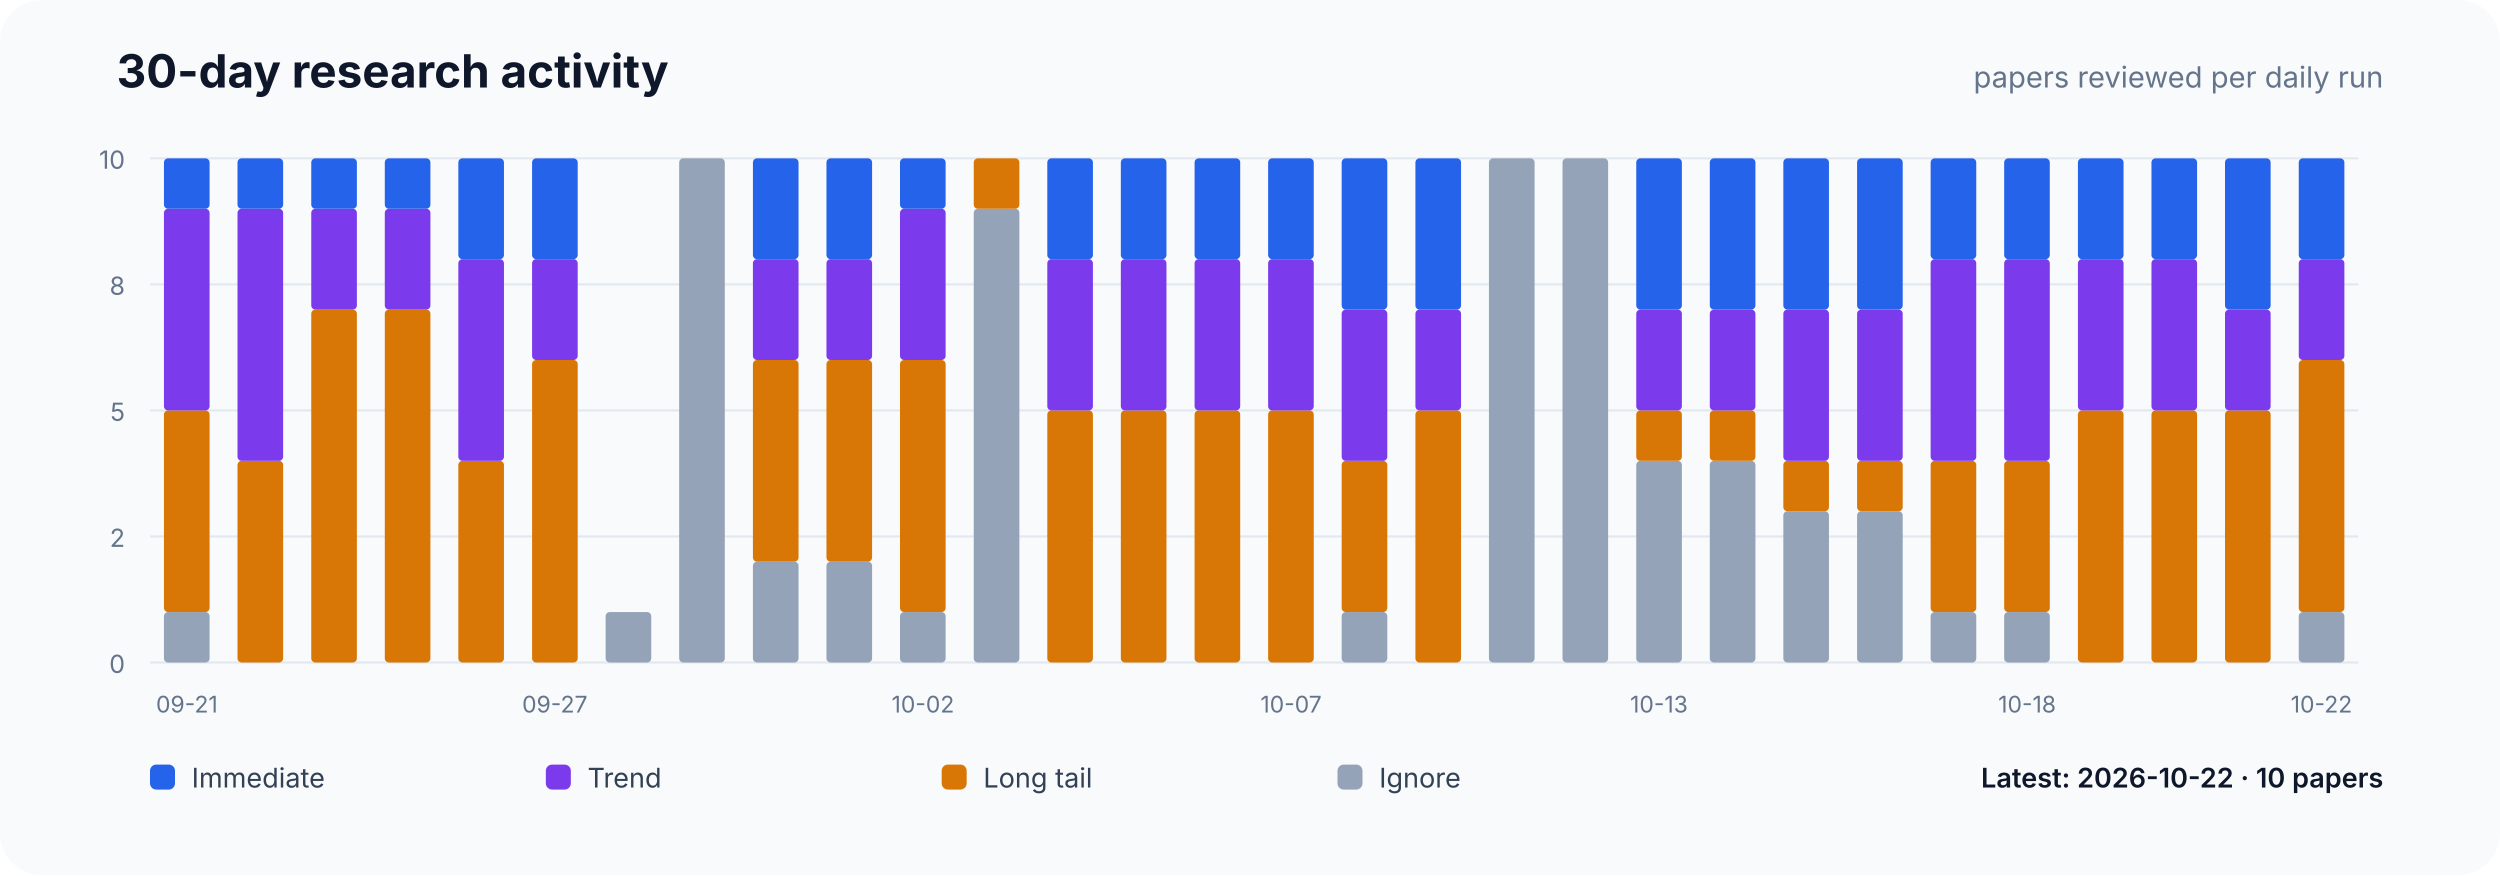
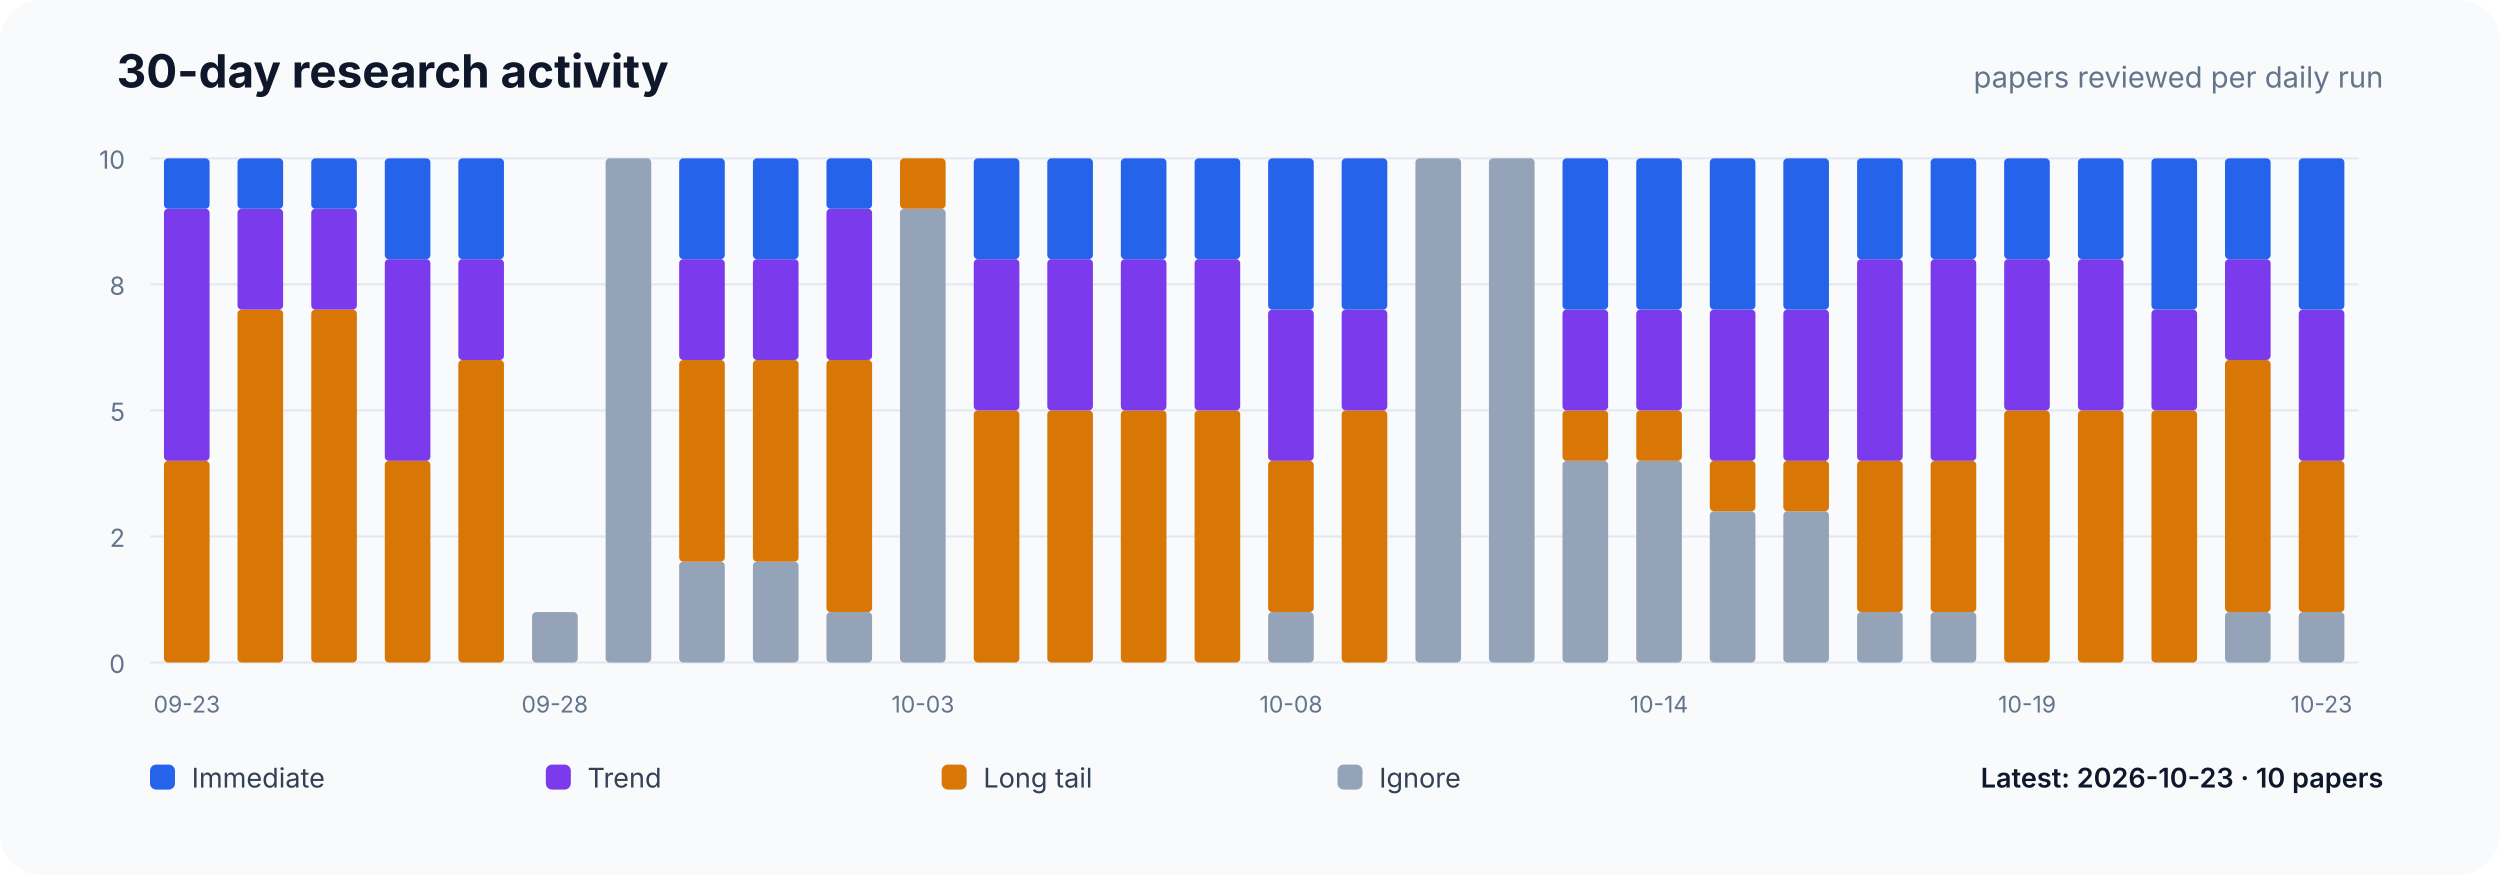
<svg xmlns="http://www.w3.org/2000/svg" width="1200" height="420" viewBox="0 0 1200 420" role="img" aria-labelledby="title desc">
  <rect width="1200" height="420" rx="20" fill="#f8fafc" />
  <text x="56" y="42" font-family="Inter,system-ui,sans-serif" font-size="22" font-weight="700" fill="#0f172a">30-day research activity</text>
  <text x="1144" y="42" text-anchor="end" font-family="Inter,system-ui,sans-serif" font-size="14" fill="#64748b">papers reviewed per daily run</text>
  <line x1="72" y1="318.0" x2="1132" y2="318.0" stroke="#e2e8f0" />
  <text x="60" y="323.0" text-anchor="end" font-family="Inter,system-ui,sans-serif" font-size="12" fill="#64748b">0</text>
  <line x1="72" y1="257.5" x2="1132" y2="257.5" stroke="#e2e8f0" />
  <text x="60" y="262.5" text-anchor="end" font-family="Inter,system-ui,sans-serif" font-size="12" fill="#64748b">2</text>
  <line x1="72" y1="197.0" x2="1132" y2="197.0" stroke="#e2e8f0" />
  <text x="60" y="202.0" text-anchor="end" font-family="Inter,system-ui,sans-serif" font-size="12" fill="#64748b">5</text>
  <line x1="72" y1="136.5" x2="1132" y2="136.5" stroke="#e2e8f0" />
  <text x="60" y="141.5" text-anchor="end" font-family="Inter,system-ui,sans-serif" font-size="12" fill="#64748b">8</text>
  <line x1="72" y1="76.0" x2="1132" y2="76.0" stroke="#e2e8f0" />
  <text x="60" y="81.0" text-anchor="end" font-family="Inter,system-ui,sans-serif" font-size="12" fill="#64748b">10</text>
-   <rect x="78.7" y="293.8" width="21.9" height="24.2" rx="2" fill="#94a3b8" />
-   <rect x="78.7" y="197.0" width="21.9" height="96.8" rx="2" fill="#d97706" />
-   <rect x="78.7" y="100.2" width="21.9" height="96.8" rx="2" fill="#7c3aed" />
+   <rect x="78.7" y="318.0" width="21.9" height="0.0" rx="2" fill="#94a3b8" />
+   <rect x="78.7" y="221.2" width="21.9" height="96.8" rx="2" fill="#d97706" />
+   <rect x="78.7" y="100.2" width="21.9" height="121.0" rx="2" fill="#7c3aed" />
  <rect x="78.7" y="76.0" width="21.9" height="24.2" rx="2" fill="#2563eb" />
-   <text x="89.7" y="342" text-anchor="middle" font-family="Inter,system-ui,sans-serif" font-size="11" fill="#64748b">09-21</text>
+   <text x="89.7" y="342" text-anchor="middle" font-family="Inter,system-ui,sans-serif" font-size="11" fill="#64748b">09-23</text>
  <rect x="114.0" y="318.0" width="21.9" height="0.0" rx="2" fill="#94a3b8" />
-   <rect x="114.0" y="221.2" width="21.9" height="96.8" rx="2" fill="#d97706" />
-   <rect x="114.0" y="100.2" width="21.9" height="121.0" rx="2" fill="#7c3aed" />
+   <rect x="114.0" y="148.6" width="21.9" height="169.4" rx="2" fill="#d97706" />
+   <rect x="114.0" y="100.2" width="21.9" height="48.4" rx="2" fill="#7c3aed" />
  <rect x="114.0" y="76.0" width="21.9" height="24.2" rx="2" fill="#2563eb" />
  <rect x="149.4" y="318.0" width="21.9" height="0.0" rx="2" fill="#94a3b8" />
  <rect x="149.4" y="148.6" width="21.9" height="169.4" rx="2" fill="#d97706" />
  <rect x="149.4" y="100.2" width="21.9" height="48.4" rx="2" fill="#7c3aed" />
  <rect x="149.4" y="76.0" width="21.9" height="24.2" rx="2" fill="#2563eb" />
  <rect x="184.7" y="318.0" width="21.9" height="0.0" rx="2" fill="#94a3b8" />
-   <rect x="184.7" y="148.6" width="21.9" height="169.4" rx="2" fill="#d97706" />
-   <rect x="184.7" y="100.2" width="21.9" height="48.4" rx="2" fill="#7c3aed" />
-   <rect x="184.7" y="76.0" width="21.9" height="24.2" rx="2" fill="#2563eb" />
+   <rect x="184.7" y="221.2" width="21.9" height="96.8" rx="2" fill="#d97706" />
+   <rect x="184.7" y="124.4" width="21.9" height="96.8" rx="2" fill="#7c3aed" />
+   <rect x="184.7" y="76.0" width="21.9" height="48.4" rx="2" fill="#2563eb" />
  <rect x="220.0" y="318.0" width="21.9" height="0.0" rx="2" fill="#94a3b8" />
-   <rect x="220.0" y="221.2" width="21.9" height="96.8" rx="2" fill="#d97706" />
-   <rect x="220.0" y="124.4" width="21.9" height="96.8" rx="2" fill="#7c3aed" />
+   <rect x="220.0" y="172.8" width="21.9" height="145.2" rx="2" fill="#d97706" />
+   <rect x="220.0" y="124.4" width="21.9" height="48.4" rx="2" fill="#7c3aed" />
  <rect x="220.0" y="76.0" width="21.9" height="48.4" rx="2" fill="#2563eb" />
-   <rect x="255.4" y="318.0" width="21.9" height="0.0" rx="2" fill="#94a3b8" />
-   <rect x="255.4" y="172.8" width="21.9" height="145.2" rx="2" fill="#d97706" />
-   <rect x="255.4" y="124.4" width="21.9" height="48.4" rx="2" fill="#7c3aed" />
-   <rect x="255.4" y="76.0" width="21.9" height="48.4" rx="2" fill="#2563eb" />
-   <text x="266.3" y="342" text-anchor="middle" font-family="Inter,system-ui,sans-serif" font-size="11" fill="#64748b">09-27</text>
-   <rect x="290.7" y="293.8" width="21.9" height="24.2" rx="2" fill="#94a3b8" />
-   <rect x="290.7" y="293.8" width="21.9" height="0.0" rx="2" fill="#d97706" />
-   <rect x="290.7" y="293.8" width="21.9" height="0.0" rx="2" fill="#7c3aed" />
-   <rect x="290.7" y="293.8" width="21.9" height="0.0" rx="2" fill="#2563eb" />
-   <rect x="326.0" y="76.0" width="21.9" height="242.0" rx="2" fill="#94a3b8" />
-   <rect x="326.0" y="76.0" width="21.9" height="0.0" rx="2" fill="#d97706" />
-   <rect x="326.0" y="76.0" width="21.9" height="0.0" rx="2" fill="#7c3aed" />
-   <rect x="326.0" y="76.0" width="21.9" height="0.0" rx="2" fill="#2563eb" />
+   <rect x="255.4" y="293.8" width="21.9" height="24.2" rx="2" fill="#94a3b8" />
+   <rect x="255.4" y="293.8" width="21.9" height="0.0" rx="2" fill="#d97706" />
+   <rect x="255.4" y="293.8" width="21.9" height="0.0" rx="2" fill="#7c3aed" />
+   <rect x="255.4" y="293.8" width="21.9" height="0.0" rx="2" fill="#2563eb" />
+   <text x="266.3" y="342" text-anchor="middle" font-family="Inter,system-ui,sans-serif" font-size="11" fill="#64748b">09-28</text>
+   <rect x="290.7" y="76.0" width="21.9" height="242.0" rx="2" fill="#94a3b8" />
+   <rect x="290.7" y="76.0" width="21.9" height="0.0" rx="2" fill="#d97706" />
+   <rect x="290.7" y="76.0" width="21.9" height="0.0" rx="2" fill="#7c3aed" />
+   <rect x="290.7" y="76.0" width="21.9" height="0.0" rx="2" fill="#2563eb" />
+   <rect x="326.0" y="269.6" width="21.9" height="48.4" rx="2" fill="#94a3b8" />
+   <rect x="326.0" y="172.8" width="21.9" height="96.8" rx="2" fill="#d97706" />
+   <rect x="326.0" y="124.4" width="21.9" height="48.4" rx="2" fill="#7c3aed" />
+   <rect x="326.0" y="76.0" width="21.9" height="48.4" rx="2" fill="#2563eb" />
  <rect x="361.4" y="269.6" width="21.9" height="48.4" rx="2" fill="#94a3b8" />
  <rect x="361.4" y="172.8" width="21.9" height="96.8" rx="2" fill="#d97706" />
  <rect x="361.4" y="124.4" width="21.9" height="48.4" rx="2" fill="#7c3aed" />
  <rect x="361.4" y="76.0" width="21.9" height="48.4" rx="2" fill="#2563eb" />
-   <rect x="396.7" y="269.6" width="21.9" height="48.4" rx="2" fill="#94a3b8" />
-   <rect x="396.7" y="172.8" width="21.9" height="96.8" rx="2" fill="#d97706" />
-   <rect x="396.7" y="124.4" width="21.9" height="48.4" rx="2" fill="#7c3aed" />
-   <rect x="396.7" y="76.0" width="21.9" height="48.4" rx="2" fill="#2563eb" />
-   <rect x="432.0" y="293.8" width="21.9" height="24.2" rx="2" fill="#94a3b8" />
-   <rect x="432.0" y="172.8" width="21.9" height="121.0" rx="2" fill="#d97706" />
-   <rect x="432.0" y="100.2" width="21.9" height="72.6" rx="2" fill="#7c3aed" />
-   <rect x="432.0" y="76.0" width="21.9" height="24.2" rx="2" fill="#2563eb" />
-   <text x="443.0" y="342" text-anchor="middle" font-family="Inter,system-ui,sans-serif" font-size="11" fill="#64748b">10-02</text>
-   <rect x="467.4" y="100.2" width="21.9" height="217.8" rx="2" fill="#94a3b8" />
-   <rect x="467.4" y="76.0" width="21.9" height="24.2" rx="2" fill="#d97706" />
-   <rect x="467.4" y="76.0" width="21.9" height="0.0" rx="2" fill="#7c3aed" />
-   <rect x="467.4" y="76.0" width="21.9" height="0.0" rx="2" fill="#2563eb" />
+   <rect x="396.7" y="293.8" width="21.9" height="24.2" rx="2" fill="#94a3b8" />
+   <rect x="396.7" y="172.8" width="21.9" height="121.0" rx="2" fill="#d97706" />
+   <rect x="396.7" y="100.2" width="21.9" height="72.6" rx="2" fill="#7c3aed" />
+   <rect x="396.7" y="76.0" width="21.9" height="24.2" rx="2" fill="#2563eb" />
+   <rect x="432.0" y="100.2" width="21.9" height="217.8" rx="2" fill="#94a3b8" />
+   <rect x="432.0" y="76.0" width="21.9" height="24.2" rx="2" fill="#d97706" />
+   <rect x="432.0" y="76.0" width="21.9" height="0.0" rx="2" fill="#7c3aed" />
+   <rect x="432.0" y="76.0" width="21.9" height="0.0" rx="2" fill="#2563eb" />
+   <text x="443.0" y="342" text-anchor="middle" font-family="Inter,system-ui,sans-serif" font-size="11" fill="#64748b">10-03</text>
+   <rect x="467.4" y="318.0" width="21.9" height="0.0" rx="2" fill="#94a3b8" />
+   <rect x="467.4" y="197.0" width="21.9" height="121.0" rx="2" fill="#d97706" />
+   <rect x="467.4" y="124.4" width="21.9" height="72.6" rx="2" fill="#7c3aed" />
+   <rect x="467.4" y="76.0" width="21.9" height="48.4" rx="2" fill="#2563eb" />
  <rect x="502.7" y="318.0" width="21.9" height="0.0" rx="2" fill="#94a3b8" />
  <rect x="502.7" y="197.0" width="21.9" height="121.0" rx="2" fill="#d97706" />
  <rect x="502.7" y="124.4" width="21.9" height="72.6" rx="2" fill="#7c3aed" />
  <rect x="502.7" y="76.0" width="21.9" height="48.4" rx="2" fill="#2563eb" />
  <rect x="538.0" y="318.0" width="21.9" height="0.0" rx="2" fill="#94a3b8" />
  <rect x="538.0" y="197.0" width="21.9" height="121.0" rx="2" fill="#d97706" />
  <rect x="538.0" y="124.4" width="21.9" height="72.6" rx="2" fill="#7c3aed" />
  <rect x="538.0" y="76.0" width="21.9" height="48.4" rx="2" fill="#2563eb" />
  <rect x="573.4" y="318.0" width="21.9" height="0.0" rx="2" fill="#94a3b8" />
  <rect x="573.4" y="197.0" width="21.9" height="121.0" rx="2" fill="#d97706" />
  <rect x="573.4" y="124.4" width="21.9" height="72.6" rx="2" fill="#7c3aed" />
  <rect x="573.4" y="76.0" width="21.9" height="48.4" rx="2" fill="#2563eb" />
-   <rect x="608.7" y="318.0" width="21.9" height="0.0" rx="2" fill="#94a3b8" />
-   <rect x="608.7" y="197.0" width="21.9" height="121.0" rx="2" fill="#d97706" />
-   <rect x="608.7" y="124.4" width="21.9" height="72.6" rx="2" fill="#7c3aed" />
-   <rect x="608.7" y="76.0" width="21.9" height="48.4" rx="2" fill="#2563eb" />
-   <text x="619.7" y="342" text-anchor="middle" font-family="Inter,system-ui,sans-serif" font-size="11" fill="#64748b">10-07</text>
-   <rect x="644.0" y="293.8" width="21.9" height="24.2" rx="2" fill="#94a3b8" />
-   <rect x="644.0" y="221.2" width="21.9" height="72.6" rx="2" fill="#d97706" />
-   <rect x="644.0" y="148.6" width="21.9" height="72.6" rx="2" fill="#7c3aed" />
+   <rect x="608.7" y="293.8" width="21.9" height="24.2" rx="2" fill="#94a3b8" />
+   <rect x="608.7" y="221.2" width="21.9" height="72.6" rx="2" fill="#d97706" />
+   <rect x="608.7" y="148.6" width="21.9" height="72.6" rx="2" fill="#7c3aed" />
+   <rect x="608.7" y="76.0" width="21.9" height="72.6" rx="2" fill="#2563eb" />
+   <text x="619.7" y="342" text-anchor="middle" font-family="Inter,system-ui,sans-serif" font-size="11" fill="#64748b">10-08</text>
+   <rect x="644.0" y="318.0" width="21.9" height="0.0" rx="2" fill="#94a3b8" />
+   <rect x="644.0" y="197.0" width="21.9" height="121.0" rx="2" fill="#d97706" />
+   <rect x="644.0" y="148.6" width="21.9" height="48.4" rx="2" fill="#7c3aed" />
  <rect x="644.0" y="76.0" width="21.9" height="72.6" rx="2" fill="#2563eb" />
-   <rect x="679.4" y="318.0" width="21.9" height="0.0" rx="2" fill="#94a3b8" />
-   <rect x="679.4" y="197.0" width="21.9" height="121.0" rx="2" fill="#d97706" />
-   <rect x="679.4" y="148.6" width="21.9" height="48.4" rx="2" fill="#7c3aed" />
-   <rect x="679.4" y="76.0" width="21.9" height="72.6" rx="2" fill="#2563eb" />
+   <rect x="679.4" y="76.0" width="21.9" height="242.0" rx="2" fill="#94a3b8" />
+   <rect x="679.4" y="76.0" width="21.9" height="0.0" rx="2" fill="#d97706" />
+   <rect x="679.4" y="76.0" width="21.9" height="0.0" rx="2" fill="#7c3aed" />
+   <rect x="679.4" y="76.0" width="21.9" height="0.0" rx="2" fill="#2563eb" />
  <rect x="714.7" y="76.0" width="21.9" height="242.0" rx="2" fill="#94a3b8" />
  <rect x="714.7" y="76.0" width="21.9" height="0.0" rx="2" fill="#d97706" />
  <rect x="714.7" y="76.0" width="21.9" height="0.0" rx="2" fill="#7c3aed" />
  <rect x="714.7" y="76.0" width="21.9" height="0.0" rx="2" fill="#2563eb" />
-   <rect x="750.0" y="76.0" width="21.9" height="242.0" rx="2" fill="#94a3b8" />
-   <rect x="750.0" y="76.0" width="21.9" height="0.0" rx="2" fill="#d97706" />
-   <rect x="750.0" y="76.0" width="21.9" height="0.0" rx="2" fill="#7c3aed" />
-   <rect x="750.0" y="76.0" width="21.9" height="0.0" rx="2" fill="#2563eb" />
+   <rect x="750.0" y="221.2" width="21.9" height="96.8" rx="2" fill="#94a3b8" />
+   <rect x="750.0" y="197.0" width="21.9" height="24.2" rx="2" fill="#d97706" />
+   <rect x="750.0" y="148.6" width="21.9" height="48.4" rx="2" fill="#7c3aed" />
+   <rect x="750.0" y="76.0" width="21.9" height="72.6" rx="2" fill="#2563eb" />
  <rect x="785.4" y="221.2" width="21.9" height="96.8" rx="2" fill="#94a3b8" />
  <rect x="785.4" y="197.0" width="21.9" height="24.2" rx="2" fill="#d97706" />
  <rect x="785.4" y="148.6" width="21.9" height="48.4" rx="2" fill="#7c3aed" />
  <rect x="785.4" y="76.0" width="21.9" height="72.6" rx="2" fill="#2563eb" />
-   <text x="796.3" y="342" text-anchor="middle" font-family="Inter,system-ui,sans-serif" font-size="11" fill="#64748b">10-13</text>
-   <rect x="820.7" y="221.2" width="21.9" height="96.8" rx="2" fill="#94a3b8" />
-   <rect x="820.7" y="197.0" width="21.9" height="24.2" rx="2" fill="#d97706" />
-   <rect x="820.7" y="148.6" width="21.9" height="48.4" rx="2" fill="#7c3aed" />
+   <text x="796.3" y="342" text-anchor="middle" font-family="Inter,system-ui,sans-serif" font-size="11" fill="#64748b">10-14</text>
+   <rect x="820.7" y="245.4" width="21.9" height="72.6" rx="2" fill="#94a3b8" />
+   <rect x="820.7" y="221.2" width="21.9" height="24.2" rx="2" fill="#d97706" />
+   <rect x="820.7" y="148.6" width="21.9" height="72.6" rx="2" fill="#7c3aed" />
  <rect x="820.7" y="76.0" width="21.9" height="72.6" rx="2" fill="#2563eb" />
  <rect x="856.0" y="245.4" width="21.9" height="72.6" rx="2" fill="#94a3b8" />
  <rect x="856.0" y="221.2" width="21.9" height="24.2" rx="2" fill="#d97706" />
  <rect x="856.0" y="148.6" width="21.9" height="72.6" rx="2" fill="#7c3aed" />
  <rect x="856.0" y="76.0" width="21.9" height="72.6" rx="2" fill="#2563eb" />
-   <rect x="891.4" y="245.4" width="21.9" height="72.6" rx="2" fill="#94a3b8" />
-   <rect x="891.4" y="221.2" width="21.9" height="24.2" rx="2" fill="#d97706" />
-   <rect x="891.4" y="148.6" width="21.9" height="72.6" rx="2" fill="#7c3aed" />
-   <rect x="891.4" y="76.0" width="21.9" height="72.6" rx="2" fill="#2563eb" />
+   <rect x="891.4" y="293.8" width="21.9" height="24.2" rx="2" fill="#94a3b8" />
+   <rect x="891.4" y="221.2" width="21.9" height="72.6" rx="2" fill="#d97706" />
+   <rect x="891.4" y="124.4" width="21.9" height="96.8" rx="2" fill="#7c3aed" />
+   <rect x="891.4" y="76.0" width="21.9" height="48.4" rx="2" fill="#2563eb" />
  <rect x="926.7" y="293.8" width="21.9" height="24.2" rx="2" fill="#94a3b8" />
  <rect x="926.7" y="221.2" width="21.9" height="72.6" rx="2" fill="#d97706" />
  <rect x="926.7" y="124.4" width="21.9" height="96.8" rx="2" fill="#7c3aed" />
  <rect x="926.7" y="76.0" width="21.9" height="48.4" rx="2" fill="#2563eb" />
-   <rect x="962.0" y="293.8" width="21.9" height="24.2" rx="2" fill="#94a3b8" />
-   <rect x="962.0" y="221.2" width="21.9" height="72.6" rx="2" fill="#d97706" />
-   <rect x="962.0" y="124.4" width="21.9" height="96.8" rx="2" fill="#7c3aed" />
+   <rect x="962.0" y="318.0" width="21.9" height="0.0" rx="2" fill="#94a3b8" />
+   <rect x="962.0" y="197.0" width="21.9" height="121.0" rx="2" fill="#d97706" />
+   <rect x="962.0" y="124.4" width="21.9" height="72.6" rx="2" fill="#7c3aed" />
  <rect x="962.0" y="76.0" width="21.9" height="48.4" rx="2" fill="#2563eb" />
-   <text x="973.0" y="342" text-anchor="middle" font-family="Inter,system-ui,sans-serif" font-size="11" fill="#64748b">10-18</text>
+   <text x="973.0" y="342" text-anchor="middle" font-family="Inter,system-ui,sans-serif" font-size="11" fill="#64748b">10-19</text>
  <rect x="997.4" y="318.0" width="21.9" height="0.0" rx="2" fill="#94a3b8" />
  <rect x="997.4" y="197.0" width="21.9" height="121.0" rx="2" fill="#d97706" />
  <rect x="997.4" y="124.4" width="21.9" height="72.6" rx="2" fill="#7c3aed" />
  <rect x="997.4" y="76.0" width="21.9" height="48.4" rx="2" fill="#2563eb" />
  <rect x="1032.7" y="318.0" width="21.9" height="0.0" rx="2" fill="#94a3b8" />
  <rect x="1032.7" y="197.0" width="21.9" height="121.0" rx="2" fill="#d97706" />
-   <rect x="1032.7" y="124.4" width="21.9" height="72.6" rx="2" fill="#7c3aed" />
-   <rect x="1032.7" y="76.0" width="21.9" height="48.4" rx="2" fill="#2563eb" />
-   <rect x="1068.0" y="318.0" width="21.9" height="0.0" rx="2" fill="#94a3b8" />
-   <rect x="1068.0" y="197.0" width="21.9" height="121.0" rx="2" fill="#d97706" />
-   <rect x="1068.0" y="148.6" width="21.9" height="48.4" rx="2" fill="#7c3aed" />
-   <rect x="1068.0" y="76.0" width="21.9" height="72.6" rx="2" fill="#2563eb" />
+   <rect x="1032.7" y="148.6" width="21.9" height="48.4" rx="2" fill="#7c3aed" />
+   <rect x="1032.7" y="76.0" width="21.9" height="72.6" rx="2" fill="#2563eb" />
+   <rect x="1068.0" y="293.8" width="21.9" height="24.2" rx="2" fill="#94a3b8" />
+   <rect x="1068.0" y="172.8" width="21.9" height="121.0" rx="2" fill="#d97706" />
+   <rect x="1068.0" y="124.4" width="21.9" height="48.4" rx="2" fill="#7c3aed" />
+   <rect x="1068.0" y="76.0" width="21.9" height="48.4" rx="2" fill="#2563eb" />
  <rect x="1103.4" y="293.8" width="21.9" height="24.2" rx="2" fill="#94a3b8" />
-   <rect x="1103.4" y="172.8" width="21.9" height="121.0" rx="2" fill="#d97706" />
-   <rect x="1103.4" y="124.4" width="21.9" height="48.4" rx="2" fill="#7c3aed" />
-   <rect x="1103.4" y="76.0" width="21.9" height="48.4" rx="2" fill="#2563eb" />
-   <text x="1114.3" y="342" text-anchor="middle" font-family="Inter,system-ui,sans-serif" font-size="11" fill="#64748b">10-22</text>
+   <rect x="1103.4" y="221.2" width="21.9" height="72.6" rx="2" fill="#d97706" />
+   <rect x="1103.4" y="148.6" width="21.9" height="72.6" rx="2" fill="#7c3aed" />
+   <rect x="1103.4" y="76.0" width="21.9" height="72.6" rx="2" fill="#2563eb" />
+   <text x="1114.3" y="342" text-anchor="middle" font-family="Inter,system-ui,sans-serif" font-size="11" fill="#64748b">10-23</text>
  <rect x="72" y="367" width="12" height="12" rx="3" fill="#2563eb" />
  <text x="92" y="378" font-family="Inter,system-ui,sans-serif" font-size="13" fill="#334155">Immediate</text>
  <rect x="262" y="367" width="12" height="12" rx="3" fill="#7c3aed" />
  <text x="282" y="378" font-family="Inter,system-ui,sans-serif" font-size="13" fill="#334155">Trend</text>
  <rect x="452" y="367" width="12" height="12" rx="3" fill="#d97706" />
  <text x="472" y="378" font-family="Inter,system-ui,sans-serif" font-size="13" fill="#334155">Long tail</text>
  <rect x="642" y="367" width="12" height="12" rx="3" fill="#94a3b8" />
  <text x="662" y="378" font-family="Inter,system-ui,sans-serif" font-size="13" fill="#334155">Ignore</text>
-   <text x="1144" y="378" text-anchor="end" font-family="Inter,system-ui,sans-serif" font-size="13" font-weight="600" fill="#0f172a">Latest: 2026-10-22 · 10 papers</text>
+   <text x="1144" y="378" text-anchor="end" font-family="Inter,system-ui,sans-serif" font-size="13" font-weight="600" fill="#0f172a">Latest: 2026-10-23 · 10 papers</text>
</svg>
